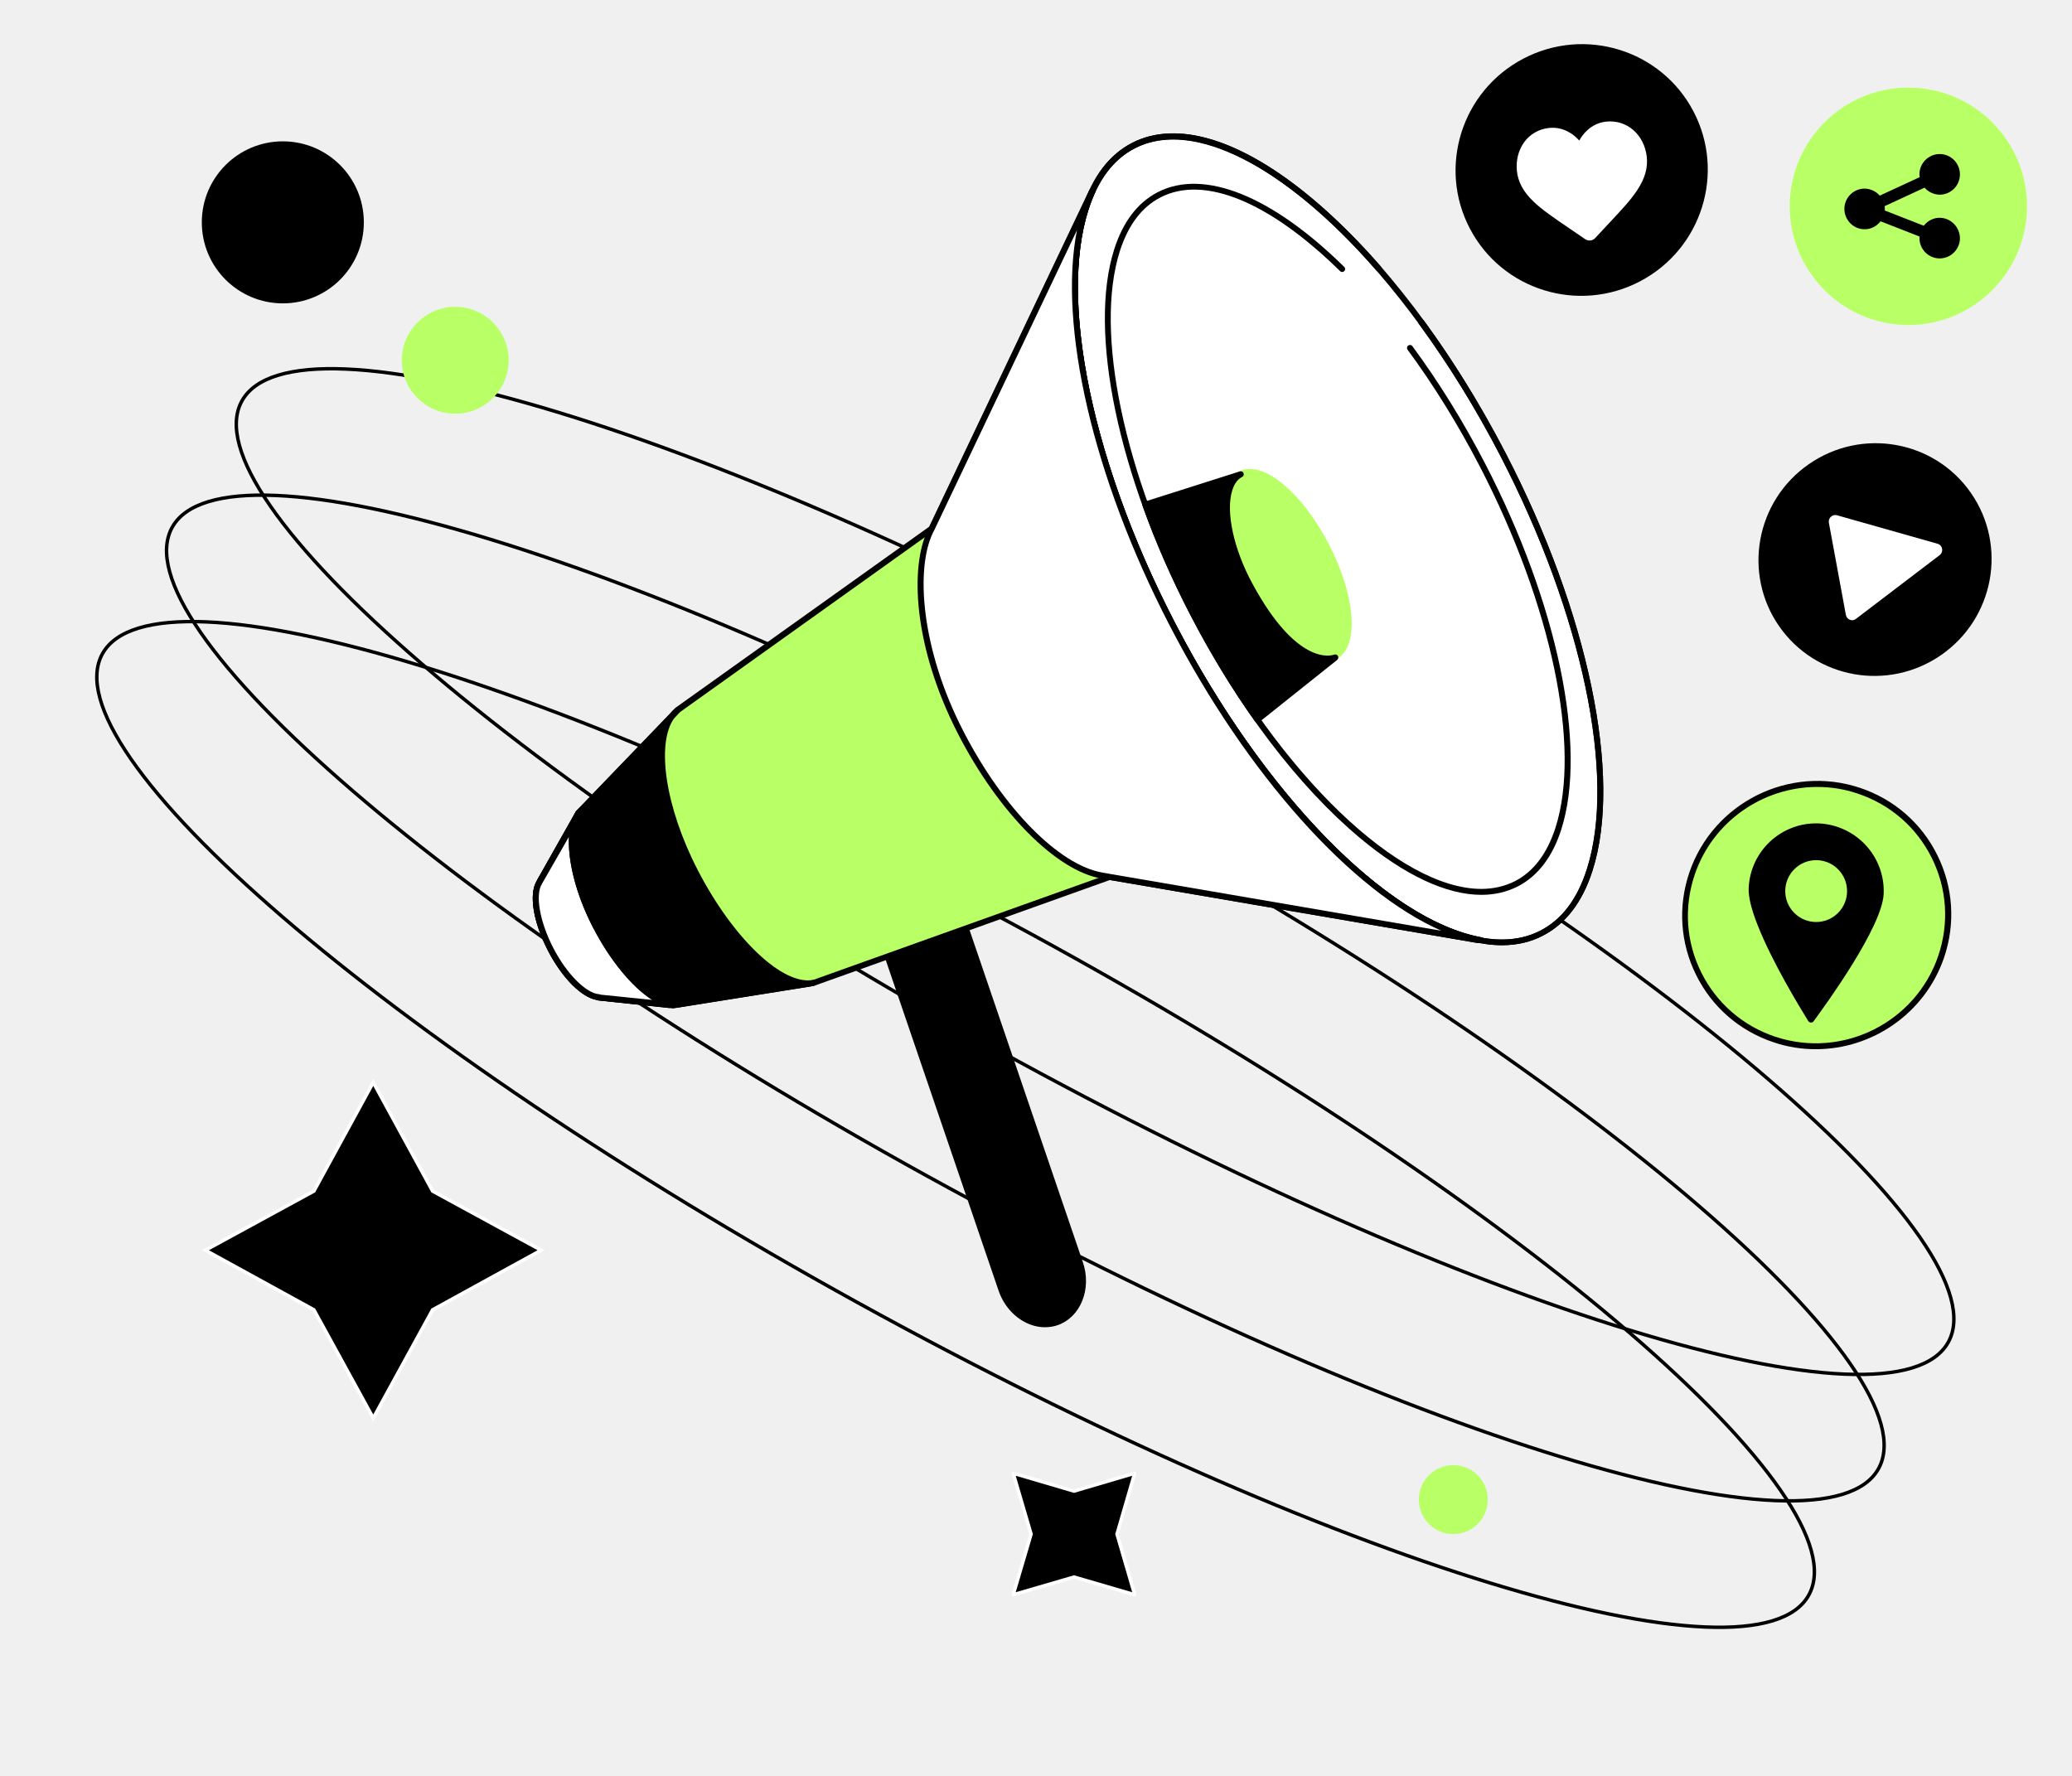
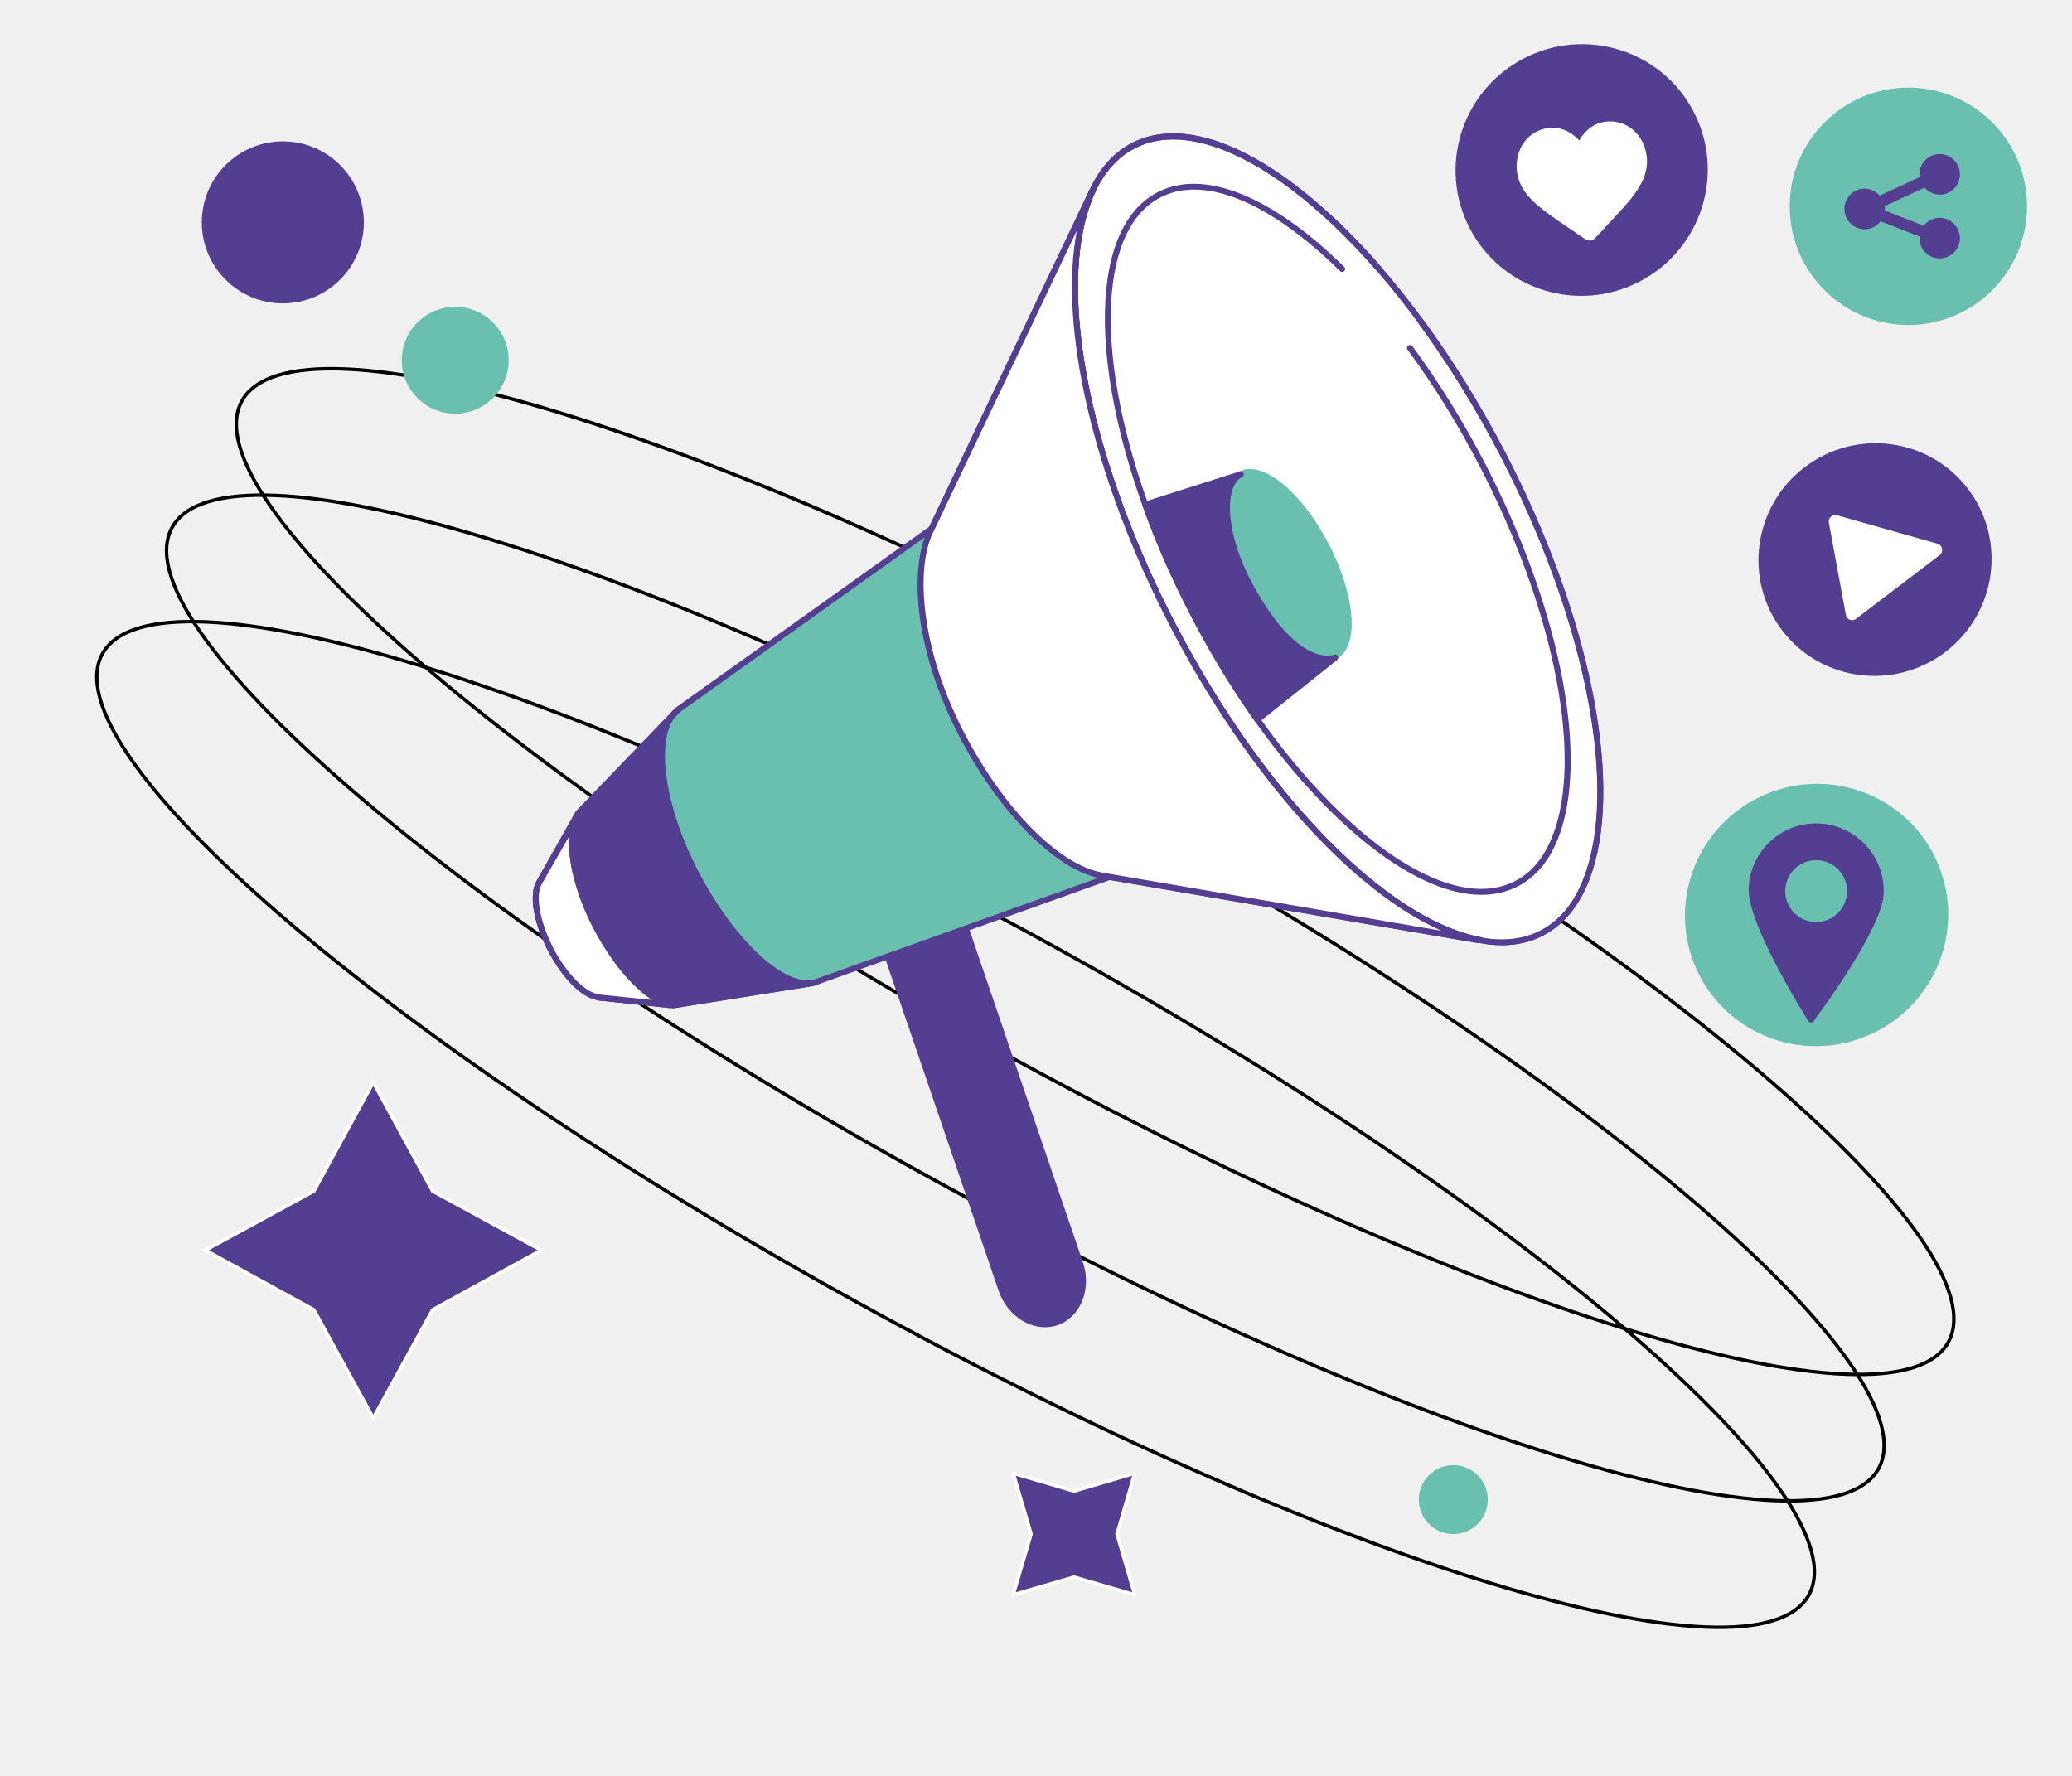
<svg xmlns="http://www.w3.org/2000/svg" width="601" height="515" viewBox="0 0 601 515" fill="none">
  <g clip-path="url(#clip0_332_1228)">
-     <path d="M311.536 432.535L329.137 427.349L324.001 445L329.137 462.601L311.536 457.465L293.885 462.601L299.07 445L293.885 427.349L311.536 432.535Z" fill="black" stroke="white" stroke-miterlimit="10" />
+     <path d="M311.536 432.535L329.137 427.349L324.001 445L329.137 462.601L311.536 457.465L293.885 462.601L299.07 445L293.885 427.349L311.536 432.535Z" fill="#543e92" stroke="white" stroke-miterlimit="10" />
  </g>
  <g clip-path="url(#clip1_332_1228)">
-     <path d="M125.484 345.509L156.96 362.659L125.484 379.947L108.266 411.354L91.047 379.947L59.571 362.659L91.047 345.509L108.266 313.964L125.484 345.509Z" fill="black" stroke="white" stroke-miterlimit="10" />
+     <path d="M125.484 345.509L156.96 362.659L125.484 379.947L108.266 411.354L91.047 379.947L59.571 362.659L91.047 345.509L108.266 313.964L125.484 345.509Z" fill="#543e92" stroke="white" stroke-miterlimit="10" />
  </g>
  <path d="M565.117 389.333C563.218 392.777 559.679 395.268 554.584 396.813C549.486 398.359 542.874 398.943 534.913 398.6C518.992 397.913 497.791 393.524 472.776 385.868C422.756 370.558 357.594 342.216 289.155 304.465C220.715 266.715 161.982 226.717 122.349 192.575C102.53 175.501 87.508 159.909 78.434 146.81C73.897 140.259 70.864 134.355 69.452 129.218C68.04 124.084 68.26 119.762 70.16 116.319C72.059 112.875 75.598 110.384 80.693 108.839C85.791 107.293 92.403 106.709 100.364 107.052C116.285 107.739 137.486 112.128 162.501 119.784C212.521 135.094 277.683 163.436 346.122 201.187C414.562 238.937 473.295 278.934 512.928 313.077C532.747 330.15 547.769 345.742 556.843 358.842C561.38 365.393 564.414 371.297 565.825 376.434C567.237 381.568 567.017 385.889 565.117 389.333Z" stroke="black" />
  <path d="M544.887 426.007C542.987 429.451 539.449 431.942 534.354 433.487C529.256 435.033 522.644 435.617 514.683 435.273C498.762 434.587 477.56 430.198 452.546 422.542C402.526 407.232 337.364 378.89 268.924 341.139C200.485 303.388 141.752 263.391 102.119 229.249C82.299 212.175 67.277 196.583 58.204 183.483C53.666 176.933 50.633 171.029 49.221 165.892C47.81 160.758 48.03 156.436 49.929 152.992C51.829 149.549 55.367 147.057 60.462 145.512C65.56 143.967 72.172 143.383 80.134 143.726C96.054 144.413 117.256 148.802 142.27 156.458C192.291 171.767 257.452 200.11 325.892 237.86C394.331 275.611 453.064 315.608 492.697 349.75C512.517 366.824 527.539 382.416 536.612 395.516C541.15 402.067 544.183 407.971 545.595 413.107C547.006 418.241 546.786 422.563 544.887 426.007Z" stroke="black" />
  <path d="M524.658 462.681C522.759 466.125 519.22 468.616 514.125 470.161C509.027 471.707 502.415 472.291 494.454 471.948C478.533 471.261 457.332 466.872 432.317 459.216C382.297 443.906 317.135 415.564 248.696 377.813C180.256 340.063 121.523 300.066 81.891 265.923C62.071 248.85 47.049 233.258 37.975 220.158C33.438 213.607 30.404 207.703 28.993 202.566C27.581 197.432 27.801 193.111 29.701 189.667C31.6 186.223 35.139 183.732 40.234 182.187C45.332 180.641 51.944 180.057 59.905 180.4C75.826 181.087 97.027 185.476 122.042 193.132C172.062 208.442 237.224 236.784 305.663 274.535C374.103 312.285 432.836 352.283 472.469 386.425C492.288 403.499 507.31 419.091 516.384 432.19C520.921 438.741 523.955 444.645 525.366 449.782C526.778 454.916 526.558 459.237 524.658 462.681Z" stroke="black" />
-   <circle cx="132.037" cy="104.5" r="15.5" fill="#B9FF66" />
-   <circle cx="421.537" cy="435" r="10" fill="#B9FF66" />
-   <circle cx="82.037" cy="64.5" r="23.5" fill="black" />
-   <path d="M306.509 383.59C300.205 385.744 293.001 381.475 290.495 374.071L251.496 259.81L274.284 252.015L313.322 366.433C315.828 373.758 312.774 381.436 306.509 383.59Z" fill="black" />
-   <path d="M303.102 385C301.262 385 299.383 384.569 297.581 383.668C293.94 381.866 291.042 378.498 289.633 374.345L250.634 260.084C250.478 259.653 250.713 259.144 251.182 258.987L273.971 251.192C274.206 251.113 274.441 251.113 274.636 251.231C274.832 251.348 274.989 251.505 275.067 251.74L314.105 366.159C316.728 373.914 313.439 382.101 306.744 384.412C305.608 384.804 304.355 385 303.102 385ZM252.592 260.358L291.317 373.797C292.57 377.518 295.154 380.574 298.364 382.14C300.949 383.394 303.729 383.629 306.235 382.767C312.03 380.769 314.849 373.562 312.5 366.707L273.736 253.111L252.592 260.358Z" fill="black" />
-   <path d="M270.251 153.382L196.521 205.988L167.821 235.798L156.544 255.736L156.505 255.892C154.273 259.339 155.565 267.291 159.755 275.399C163.866 283.39 169.661 288.953 173.733 289.266L173.616 289.344L195.268 291.695L235.794 285.231L321.818 254.443L428.751 272.775L429.495 272.814C402.635 267.8 366.377 231.88 340.025 181.076C313.713 130.31 305.334 80.132 316.885 55.376H316.845L270.838 152.128L270.251 153.382Z" fill="#B9FF66" />
+   <circle cx="132.037" cy="104.5" r="15.5" fill="#69C0AF" />
+   <circle cx="421.537" cy="435" r="10" fill="#69C0AF" />
+   <circle cx="82.037" cy="64.5" r="23.5" fill="#543e92" />
+   <path d="M306.509 383.59C300.205 385.744 293.001 381.475 290.495 374.071L251.496 259.81L274.284 252.015L313.322 366.433C315.828 373.758 312.774 381.436 306.509 383.59Z" fill="#543e92" />
+   <path d="M303.102 385C301.262 385 299.383 384.569 297.581 383.668C293.94 381.866 291.042 378.498 289.633 374.345L250.634 260.084C250.478 259.653 250.713 259.144 251.182 258.987L273.971 251.192C274.206 251.113 274.441 251.113 274.636 251.231C274.832 251.348 274.989 251.505 275.067 251.74L314.105 366.159C316.728 373.914 313.439 382.101 306.744 384.412C305.608 384.804 304.355 385 303.102 385ZM252.592 260.358L291.317 373.797C292.57 377.518 295.154 380.574 298.364 382.14C300.949 383.394 303.729 383.629 306.235 382.767C312.03 380.769 314.849 373.562 312.5 366.707L273.736 253.111L252.592 260.358Z" fill="#543e92" />
+   <path d="M270.251 153.382L196.521 205.988L167.821 235.798L156.544 255.736L156.505 255.892C154.273 259.339 155.565 267.291 159.755 275.399C163.866 283.39 169.661 288.953 173.733 289.266L173.616 289.344L195.268 291.695L235.794 285.231L321.818 254.443L428.751 272.775L429.495 272.814C402.635 267.8 366.377 231.88 340.025 181.076C313.713 130.31 305.334 80.132 316.885 55.376H316.845L270.838 152.128L270.251 153.382Z" fill="#69C0AF" />
  <path d="M447.266 270.603C473.694 256.873 468.583 194.629 435.852 131.577C403.121 68.525 355.163 28.541 328.736 42.271C302.308 56.001 307.419 118.245 340.15 181.297C372.881 244.349 420.839 284.333 447.266 270.603Z" fill="white" />
-   <path d="M435.643 274.185C424.131 274.185 410.27 267.761 395.352 255.266C375.031 238.266 355.101 212.06 339.243 181.428C315.241 135.05 305.334 87.496 314.027 60.273C316.924 51.185 321.78 44.839 328.397 41.431C341.553 34.694 360.073 40.413 380.591 57.57C400.912 74.57 420.842 100.775 436.7 131.407C460.742 177.786 470.648 225.339 461.916 252.563C459.019 261.651 454.163 267.996 447.546 271.404C443.983 273.284 439.989 274.185 435.643 274.185ZM340.378 40.413C336.345 40.413 332.586 41.236 329.219 42.998C322.993 46.171 318.451 52.203 315.711 60.86C307.136 87.692 317.003 134.737 340.809 180.723C373.23 243.279 420.764 283.312 446.802 269.955C453.028 266.782 457.57 260.75 460.311 252.093C468.886 225.261 459.019 178.216 435.212 132.23C406.981 77.782 367.356 40.413 340.378 40.413Z" fill="black" />
-   <path d="M435.643 274.185C424.131 274.185 410.27 267.761 395.352 255.266C375.031 238.265 355.101 212.06 339.243 181.428C315.241 135.05 305.334 87.496 314.027 60.273C316.924 51.185 321.78 44.839 328.397 41.431C337.207 36.887 348.718 38.023 361.679 44.682C374.091 51.067 387.521 62.388 400.599 77.39C400.912 77.743 400.873 78.291 400.521 78.605C400.168 78.918 399.62 78.879 399.307 78.526C372.76 48.051 345.899 34.42 329.219 42.998C322.993 46.171 318.451 52.203 315.711 60.86C307.136 87.692 317.003 134.737 340.809 180.723C369.001 235.132 408.665 272.54 435.604 272.54C439.637 272.54 443.396 271.717 446.763 269.955C452.989 266.782 457.531 260.75 460.272 252.093C468.847 225.261 458.98 178.216 435.173 132.23C428.086 118.52 420.098 105.632 411.523 93.92C411.249 93.529 411.328 92.98 411.719 92.706C412.111 92.432 412.659 92.51 412.933 92.902C421.586 104.692 429.574 117.658 436.739 131.446C460.742 177.785 470.648 225.339 461.916 252.563C459.019 261.65 454.163 267.996 447.546 271.404C443.983 273.284 439.989 274.185 435.643 274.185Z" fill="black" />
-   <path d="M387.303 190.339C393.426 187.158 392.248 172.751 384.673 158.159C377.098 143.567 365.995 134.316 359.872 137.497C353.75 140.678 354.928 155.085 362.503 169.677C370.077 184.269 381.181 193.52 387.303 190.339Z" fill="#B9FF66" />
-   <path d="M384.624 191.848C377.889 191.848 368.492 183.152 361.718 170.03C356.08 159.14 353.77 147.937 355.845 141.474C356.589 139.202 357.803 137.596 359.486 136.734C366.143 133.326 377.537 142.61 385.446 157.847C391.085 168.737 393.395 179.94 391.32 186.403C390.576 188.675 389.362 190.281 387.678 191.143C386.738 191.613 385.72 191.848 384.624 191.848ZM362.54 137.714C361.718 137.714 360.935 137.87 360.269 138.223C358.977 138.889 358.038 140.142 357.45 141.983C355.532 148.016 357.764 158.748 363.206 169.246C370.411 183.152 381.257 192.514 386.856 189.615C388.148 188.949 389.088 187.696 389.675 185.855C391.594 179.783 389.323 169.09 383.919 158.592C377.576 146.41 368.492 137.714 362.54 137.714Z" fill="#B9FF66" />
-   <path d="M429.692 259.574C419.59 259.574 407.452 253.934 394.374 243.005C376.597 228.12 359.134 205.166 345.273 178.373C324.247 137.792 315.593 96.153 323.19 72.298C325.735 64.307 330.003 58.745 335.837 55.728C349.228 48.874 368.923 56.786 389.91 77.429C390.262 77.782 390.262 78.291 389.91 78.644C389.558 78.996 389.049 78.996 388.696 78.644C368.257 58.549 349.267 50.715 336.62 57.256C331.216 60.037 327.262 65.247 324.834 72.807C317.355 96.231 325.97 137.361 346.8 177.589C371.429 225.182 406.081 257.851 429.653 257.851C433.177 257.851 436.426 257.107 439.402 255.618C444.806 252.837 448.76 247.627 451.188 240.067C458.667 216.643 450.052 175.513 429.222 135.285C422.918 123.142 415.87 111.743 408.274 101.441C408 101.049 408.078 100.501 408.47 100.227C408.861 99.953 409.409 100.031 409.683 100.423C417.358 110.842 424.445 122.28 430.788 134.501C451.814 175.082 460.468 216.721 452.872 240.576C450.327 248.567 446.059 254.13 440.225 257.146C437.014 258.752 433.49 259.574 429.692 259.574Z" fill="black" />
-   <path d="M195.308 292.517C195.269 292.517 195.23 292.517 195.23 292.517L173.577 290.167C173.46 290.167 173.342 290.128 173.225 290.05C168.761 289.344 163.123 283.704 159.011 275.791C154.626 267.448 153.334 259.3 155.722 255.462L155.762 255.344L167.038 235.367C167.077 235.289 167.117 235.249 167.156 235.21L195.857 205.401C195.896 205.362 195.935 205.323 195.974 205.284L269.508 152.794L316.024 54.984C316.141 54.789 316.298 54.632 316.533 54.554C316.768 54.475 317.003 54.475 317.199 54.593C317.629 54.789 317.825 55.298 317.629 55.729C305.844 80.994 315.163 131.211 340.77 180.645C366.417 230.157 402.165 266.821 429.692 271.874C430.122 271.953 430.436 272.344 430.396 272.814C430.357 273.245 429.966 273.559 429.535 273.598L428.791 273.559C428.752 273.559 428.713 273.559 428.674 273.559L321.936 255.266L236.108 285.976C236.069 285.976 235.991 286.015 235.951 286.015L195.426 292.478C195.387 292.517 195.348 292.517 195.308 292.517ZM174.204 288.522L195.308 290.794L235.638 284.331L321.623 253.581C321.78 253.542 321.897 253.503 322.054 253.542L418.141 269.994C392.181 258.595 361.836 224.947 339.321 181.468C316.964 138.301 306.979 94.469 312.461 66.775L271.035 153.735C270.956 153.852 270.878 153.97 270.761 154.048L197.11 206.655L168.526 236.307L157.249 256.284C157.249 256.323 157.21 256.363 157.21 256.363C155.174 259.535 156.545 267.37 160.499 275.008C164.376 282.49 169.975 288.13 173.812 288.404C173.969 288.404 174.086 288.444 174.204 288.522Z" fill="black" />
+   <path d="M435.643 274.185C424.131 274.185 410.27 267.761 395.352 255.266C375.031 238.266 355.101 212.06 339.243 181.428C315.241 135.05 305.334 87.496 314.027 60.273C316.924 51.185 321.78 44.839 328.397 41.431C341.553 34.694 360.073 40.413 380.591 57.57C400.912 74.57 420.842 100.775 436.7 131.407C460.742 177.786 470.648 225.339 461.916 252.563C459.019 261.651 454.163 267.996 447.546 271.404C443.983 273.284 439.989 274.185 435.643 274.185ZM340.378 40.413C336.345 40.413 332.586 41.236 329.219 42.998C322.993 46.171 318.451 52.203 315.711 60.86C307.136 87.692 317.003 134.737 340.809 180.723C373.23 243.279 420.764 283.312 446.802 269.955C453.028 266.782 457.57 260.75 460.311 252.093C468.886 225.261 459.019 178.216 435.212 132.23C406.981 77.782 367.356 40.413 340.378 40.413Z" fill="#543e92" />
+   <path d="M435.643 274.185C424.131 274.185 410.27 267.761 395.352 255.266C375.031 238.265 355.101 212.06 339.243 181.428C315.241 135.05 305.334 87.496 314.027 60.273C316.924 51.185 321.78 44.839 328.397 41.431C337.207 36.887 348.718 38.023 361.679 44.682C374.091 51.067 387.521 62.388 400.599 77.39C400.912 77.743 400.873 78.291 400.521 78.605C400.168 78.918 399.62 78.879 399.307 78.526C372.76 48.051 345.899 34.42 329.219 42.998C322.993 46.171 318.451 52.203 315.711 60.86C307.136 87.692 317.003 134.737 340.809 180.723C369.001 235.132 408.665 272.54 435.604 272.54C439.637 272.54 443.396 271.717 446.763 269.955C452.989 266.782 457.531 260.75 460.272 252.093C468.847 225.261 458.98 178.216 435.173 132.23C428.086 118.52 420.098 105.632 411.523 93.92C411.249 93.529 411.328 92.98 411.719 92.706C412.111 92.432 412.659 92.51 412.933 92.902C421.586 104.692 429.574 117.658 436.739 131.446C460.742 177.785 470.648 225.339 461.916 252.563C459.019 261.65 454.163 267.996 447.546 271.404C443.983 273.284 439.989 274.185 435.643 274.185Z" fill="#543e92" />
+   <path d="M387.303 190.339C393.426 187.158 392.248 172.751 384.673 158.159C377.098 143.567 365.995 134.316 359.872 137.497C353.75 140.678 354.928 155.085 362.503 169.677C370.077 184.269 381.181 193.52 387.303 190.339Z" fill="#69C0AF" />
+   <path d="M384.624 191.848C377.889 191.848 368.492 183.152 361.718 170.03C356.08 159.14 353.77 147.937 355.845 141.474C356.589 139.202 357.803 137.596 359.486 136.734C366.143 133.326 377.537 142.61 385.446 157.847C391.085 168.737 393.395 179.94 391.32 186.403C390.576 188.675 389.362 190.281 387.678 191.143C386.738 191.613 385.72 191.848 384.624 191.848ZM362.54 137.714C361.718 137.714 360.935 137.87 360.269 138.223C358.977 138.889 358.038 140.142 357.45 141.983C355.532 148.016 357.764 158.748 363.206 169.246C370.411 183.152 381.257 192.514 386.856 189.615C388.148 188.949 389.088 187.696 389.675 185.855C391.594 179.783 389.323 169.09 383.919 158.592C377.576 146.41 368.492 137.714 362.54 137.714Z" fill="#69C0AF" />
+   <path d="M429.692 259.574C419.59 259.574 407.452 253.934 394.374 243.005C376.597 228.12 359.134 205.166 345.273 178.373C324.247 137.792 315.593 96.153 323.19 72.298C325.735 64.307 330.003 58.745 335.837 55.728C349.228 48.874 368.923 56.786 389.91 77.429C390.262 77.782 390.262 78.291 389.91 78.644C389.558 78.996 389.049 78.996 388.696 78.644C368.257 58.549 349.267 50.715 336.62 57.256C331.216 60.037 327.262 65.247 324.834 72.807C317.355 96.231 325.97 137.361 346.8 177.589C371.429 225.182 406.081 257.851 429.653 257.851C433.177 257.851 436.426 257.107 439.402 255.618C444.806 252.837 448.76 247.627 451.188 240.067C458.667 216.643 450.052 175.513 429.222 135.285C422.918 123.142 415.87 111.743 408.274 101.441C408 101.049 408.078 100.501 408.47 100.227C408.861 99.953 409.409 100.031 409.683 100.423C417.358 110.842 424.445 122.28 430.788 134.501C451.814 175.082 460.468 216.721 452.872 240.576C450.327 248.567 446.059 254.13 440.225 257.146C437.014 258.752 433.49 259.574 429.692 259.574Z" fill="#543e92" />
+   <path d="M195.308 292.517C195.269 292.517 195.23 292.517 195.23 292.517L173.577 290.167C173.46 290.167 173.342 290.128 173.225 290.05C168.761 289.344 163.123 283.704 159.011 275.791C154.626 267.448 153.334 259.3 155.722 255.462L155.762 255.344L167.038 235.367C167.077 235.289 167.117 235.249 167.156 235.21L195.857 205.401C195.896 205.362 195.935 205.323 195.974 205.284L269.508 152.794L316.024 54.984C316.141 54.789 316.298 54.632 316.533 54.554C316.768 54.475 317.003 54.475 317.199 54.593C317.629 54.789 317.825 55.298 317.629 55.729C305.844 80.994 315.163 131.211 340.77 180.645C366.417 230.157 402.165 266.821 429.692 271.874C430.122 271.953 430.436 272.344 430.396 272.814C430.357 273.245 429.966 273.559 429.535 273.598L428.791 273.559C428.752 273.559 428.713 273.559 428.674 273.559L321.936 255.266L236.108 285.976C236.069 285.976 235.991 286.015 235.951 286.015L195.426 292.478C195.387 292.517 195.348 292.517 195.308 292.517ZM174.204 288.522L195.308 290.794L235.638 284.331L321.623 253.581C321.78 253.542 321.897 253.503 322.054 253.542L418.141 269.994C392.181 258.595 361.836 224.947 339.321 181.468C316.964 138.301 306.979 94.469 312.461 66.775L271.035 153.735C270.956 153.852 270.878 153.97 270.761 154.048L197.11 206.655L168.526 236.307L157.249 256.284C157.249 256.323 157.21 256.363 157.21 256.363C155.174 259.535 156.545 267.37 160.499 275.008C164.376 282.49 169.975 288.13 173.812 288.404C173.969 288.404 174.086 288.444 174.204 288.522Z" fill="#543e92" />
  <path d="M270.367 153.069L316.845 55.337H316.884C305.333 80.093 313.751 130.271 340.025 181.037C366.376 231.881 402.634 267.8 429.573 272.736L428.829 272.697L322.052 254.404L319.586 253.973C307.173 251.779 290.611 235.641 278.747 212.608C266.569 188.988 264.416 165.447 269.819 154.244L270.367 153.069Z" fill="white" />
-   <path d="M429.573 273.598C429.534 273.598 429.573 273.598 429.573 273.598L428.79 273.558C428.751 273.558 428.711 273.558 428.672 273.558L321.896 255.266L319.429 254.835C306.312 252.524 289.671 235.719 277.964 213.039C264.69 187.265 264.025 164.311 269.036 153.891L269.624 152.716L316.101 55.024C316.218 54.828 316.375 54.671 316.61 54.593C316.845 54.514 317.08 54.514 317.276 54.632C317.706 54.828 317.902 55.337 317.706 55.768C305.921 81.033 315.24 131.25 340.847 180.684C366.494 230.196 402.243 266.86 429.769 271.913C430.199 271.992 430.513 272.383 430.473 272.853C430.356 273.245 430.004 273.598 429.573 273.598ZM312.381 66.775L271.151 153.46L270.563 154.635C265.591 164.977 267.04 188.087 279.491 212.217C290.963 234.466 307.134 250.918 319.742 253.111L322.209 253.542L418.1 269.994C392.14 258.595 361.795 224.947 339.281 181.467C316.923 138.301 306.939 94.469 312.381 66.775Z" fill="black" />
-   <path d="M194.133 292.4C194.094 292.4 194.055 292.4 194.055 292.4L173.538 290.206C173.42 290.206 173.303 290.167 173.185 290.089C168.721 289.384 163.083 283.743 158.972 275.831C154.626 267.448 153.333 259.3 155.722 255.462L155.761 255.344L167.038 235.367C167.273 234.936 167.782 234.819 168.212 235.054C168.643 235.289 168.761 235.798 168.526 236.229L157.249 256.284C157.249 256.323 157.21 256.363 157.21 256.363C155.174 259.535 156.544 267.37 160.499 275.008C164.375 282.49 169.974 288.13 173.812 288.404C173.929 288.404 174.086 288.444 174.164 288.522L194.212 290.676C194.681 290.716 195.034 291.146 194.955 291.616C194.916 292.047 194.564 292.4 194.133 292.4Z" fill="black" />
+   <path d="M429.573 273.598C429.534 273.598 429.573 273.598 429.573 273.598L428.79 273.558C428.751 273.558 428.711 273.558 428.672 273.558L321.896 255.266L319.429 254.835C306.312 252.524 289.671 235.719 277.964 213.039C264.69 187.265 264.025 164.311 269.036 153.891L269.624 152.716L316.101 55.024C316.218 54.828 316.375 54.671 316.61 54.593C316.845 54.514 317.08 54.514 317.276 54.632C317.706 54.828 317.902 55.337 317.706 55.768C305.921 81.033 315.24 131.25 340.847 180.684C366.494 230.196 402.243 266.86 429.769 271.913C430.199 271.992 430.513 272.383 430.473 272.853C430.356 273.245 430.004 273.598 429.573 273.598ZM312.381 66.775L271.151 153.46L270.563 154.635C265.591 164.977 267.04 188.087 279.491 212.217C290.963 234.466 307.134 250.918 319.742 253.111L322.209 253.542L418.1 269.994C392.14 258.595 361.795 224.947 339.281 181.467C316.923 138.301 306.939 94.469 312.381 66.775Z" fill="#543e92" />
+   <path d="M194.133 292.4C194.094 292.4 194.055 292.4 194.055 292.4L173.538 290.206C173.42 290.206 173.303 290.167 173.185 290.089C168.721 289.384 163.083 283.743 158.972 275.831C154.626 267.448 153.333 259.3 155.722 255.462L155.761 255.344L167.038 235.367C167.273 234.936 167.782 234.819 168.212 235.054C168.643 235.289 168.761 235.798 168.526 236.229L157.249 256.284C157.249 256.323 157.21 256.363 157.21 256.363C155.174 259.535 156.544 267.37 160.499 275.008C164.375 282.49 169.974 288.13 173.812 288.404C173.929 288.404 174.086 288.444 174.164 288.522L194.212 290.676C194.681 290.716 195.034 291.146 194.955 291.616C194.916 292.047 194.564 292.4 194.133 292.4Z" fill="#543e92" />
  <path d="M195.503 291.538C188.847 291.068 179.528 281.628 172.754 268.584C165.589 254.756 163.905 240.459 168.29 235.367L156.583 255.736L156.505 255.892C154.273 259.339 155.565 267.291 159.755 275.399C163.866 283.39 169.661 288.953 173.733 289.266L173.616 289.344L195.503 291.538Z" fill="white" />
-   <path d="M195.504 292.4C195.464 292.4 195.464 292.4 195.425 292.4C195.269 292.4 195.073 292.36 194.916 292.36L173.538 290.206C173.42 290.206 173.303 290.167 173.185 290.088C168.721 289.383 163.083 283.743 158.972 275.83C154.626 267.448 153.333 259.3 155.722 255.461L155.761 255.344L166.059 237.404C166.45 236.385 166.959 235.484 167.586 234.74C167.86 234.387 168.369 234.348 168.721 234.583C169.074 234.857 169.191 235.327 168.956 235.719L167.508 238.187C165.197 244.415 167.468 256.636 173.42 268.074C179.881 280.57 188.691 289.697 194.995 290.519L195.464 290.559C195.934 290.598 196.287 291.029 196.248 291.499C196.287 292.047 195.934 292.4 195.504 292.4ZM174.164 288.522L189.121 290.049C183.366 286.367 177.022 278.768 171.971 268.975C167.077 259.535 164.649 249.742 165.041 242.692L157.249 256.284C157.249 256.323 157.21 256.362 157.21 256.362C155.174 259.535 156.544 267.369 160.499 275.008C164.375 282.489 169.974 288.13 173.812 288.404C173.929 288.404 174.086 288.443 174.164 288.522Z" fill="black" />
-   <path d="M234.345 285.388L236.068 285.035C226.749 286.994 212.026 272.892 201.65 252.876C191.039 232.429 189.042 212.021 196.56 205.988L195.581 206.968L168.368 235.249C163.905 240.263 165.549 254.639 172.754 268.544C179.684 281.941 189.512 291.499 196.208 291.459L234.345 285.388Z" fill="black" />
-   <path d="M196.169 292.36C189.043 292.36 179.137 282.764 171.971 268.975C164.689 254.874 162.848 240.146 167.704 234.701L194.407 206.968C194.877 206.341 195.425 205.793 196.013 205.323C196.365 205.048 196.874 205.088 197.187 205.401C197.501 205.753 197.501 206.263 197.187 206.576L195.66 208.182C190.218 215.468 192.92 234.113 202.434 252.484C212.693 272.305 227.024 285.897 235.795 284.252L235.912 284.213C236.382 284.135 236.813 284.409 236.93 284.879C237.008 285.349 236.734 285.78 236.264 285.897C236.225 285.897 236.186 285.897 236.147 285.936L234.542 286.25H234.502L196.365 292.321C196.287 292.321 196.209 292.36 196.169 292.36ZM192.136 211.825L168.996 235.876C164.689 240.733 166.646 254.913 173.538 268.192C180.272 281.197 189.787 290.598 196.169 290.637L229.843 285.27C220.759 282.058 209.561 269.955 200.907 253.307C192.685 237.443 189.513 221.304 192.136 211.825Z" fill="black" />
-   <path d="M359.878 137.479C353.731 140.612 354.631 155.145 362.462 169.638C375.579 193.885 386.034 191.025 387.248 190.594C387.287 190.594 387.287 190.634 387.248 190.634L364.733 208.77C358.116 199.486 351.812 189.145 346.017 177.981C340.496 167.288 335.837 156.633 332.156 146.292L359.878 137.479Z" fill="black" />
-   <path d="M364.733 209.631C364.694 209.631 364.655 209.631 364.616 209.631C364.381 209.592 364.185 209.475 364.028 209.279C357.255 199.76 350.951 189.341 345.273 178.412C339.83 167.914 335.132 157.221 331.373 146.645C331.295 146.41 331.295 146.174 331.412 145.979C331.53 145.783 331.686 145.626 331.921 145.548L359.643 136.734C360.074 136.617 360.544 136.813 360.7 137.243C360.857 137.674 360.7 138.144 360.309 138.34C358.977 139.006 357.998 140.338 357.411 142.297C355.493 148.446 357.842 159.336 363.284 169.325C376.088 192.984 385.955 190.281 387.013 189.889C387.404 189.733 387.874 189.928 388.07 190.281C388.266 190.634 388.187 191.143 387.874 191.417L365.281 209.436C365.125 209.553 364.929 209.631 364.733 209.631ZM333.292 146.84C337.011 157.064 341.553 167.405 346.8 177.59C352.282 188.166 358.39 198.233 364.929 207.516L384.467 191.77C380.004 191.574 371.585 188.244 361.718 170.03C356.002 159.493 353.652 148.368 355.727 141.67C356.002 140.808 356.315 140.064 356.706 139.359L333.292 146.84Z" fill="black" />
-   <path d="M475.723 81.597C493.623 72.194 500.547 50.116 491.187 32.285C481.827 14.454 459.729 7.623 441.829 17.027C423.929 26.43 417.006 48.508 426.365 66.339C435.725 84.17 457.823 91.001 475.723 81.597Z" fill="black" />
+   <path d="M195.504 292.4C195.464 292.4 195.464 292.4 195.425 292.4C195.269 292.4 195.073 292.36 194.916 292.36L173.538 290.206C173.42 290.206 173.303 290.167 173.185 290.088C168.721 289.383 163.083 283.743 158.972 275.83C154.626 267.448 153.333 259.3 155.722 255.461L155.761 255.344L166.059 237.404C166.45 236.385 166.959 235.484 167.586 234.74C167.86 234.387 168.369 234.348 168.721 234.583C169.074 234.857 169.191 235.327 168.956 235.719L167.508 238.187C165.197 244.415 167.468 256.636 173.42 268.074C179.881 280.57 188.691 289.697 194.995 290.519L195.464 290.559C195.934 290.598 196.287 291.029 196.248 291.499C196.287 292.047 195.934 292.4 195.504 292.4ZM174.164 288.522L189.121 290.049C183.366 286.367 177.022 278.768 171.971 268.975C167.077 259.535 164.649 249.742 165.041 242.692L157.249 256.284C157.249 256.323 157.21 256.362 157.21 256.362C155.174 259.535 156.544 267.369 160.499 275.008C164.375 282.489 169.974 288.13 173.812 288.404C173.929 288.404 174.086 288.443 174.164 288.522Z" fill="#543e92" />
+   <path d="M234.345 285.388L236.068 285.035C226.749 286.994 212.026 272.892 201.65 252.876C191.039 232.429 189.042 212.021 196.56 205.988L195.581 206.968L168.368 235.249C163.905 240.263 165.549 254.639 172.754 268.544C179.684 281.941 189.512 291.499 196.208 291.459L234.345 285.388Z" fill="#543e92" />
+   <path d="M196.169 292.36C189.043 292.36 179.137 282.764 171.971 268.975C164.689 254.874 162.848 240.146 167.704 234.701L194.407 206.968C194.877 206.341 195.425 205.793 196.013 205.323C196.365 205.048 196.874 205.088 197.187 205.401C197.501 205.753 197.501 206.263 197.187 206.576L195.66 208.182C190.218 215.468 192.92 234.113 202.434 252.484C212.693 272.305 227.024 285.897 235.795 284.252L235.912 284.213C236.382 284.135 236.813 284.409 236.93 284.879C237.008 285.349 236.734 285.78 236.264 285.897C236.225 285.897 236.186 285.897 236.147 285.936L234.542 286.25H234.502L196.365 292.321C196.287 292.321 196.209 292.36 196.169 292.36ZM192.136 211.825L168.996 235.876C164.689 240.733 166.646 254.913 173.538 268.192C180.272 281.197 189.787 290.598 196.169 290.637L229.843 285.27C220.759 282.058 209.561 269.955 200.907 253.307C192.685 237.443 189.513 221.304 192.136 211.825Z" fill="#543e92" />
+   <path d="M359.878 137.479C353.731 140.612 354.631 155.145 362.462 169.638C375.579 193.885 386.034 191.025 387.248 190.594C387.287 190.594 387.287 190.634 387.248 190.634L364.733 208.77C358.116 199.486 351.812 189.145 346.017 177.981C340.496 167.288 335.837 156.633 332.156 146.292L359.878 137.479Z" fill="#543e92" />
+   <path d="M364.733 209.631C364.694 209.631 364.655 209.631 364.616 209.631C364.381 209.592 364.185 209.475 364.028 209.279C357.255 199.76 350.951 189.341 345.273 178.412C339.83 167.914 335.132 157.221 331.373 146.645C331.295 146.41 331.295 146.174 331.412 145.979C331.53 145.783 331.686 145.626 331.921 145.548L359.643 136.734C360.074 136.617 360.544 136.813 360.7 137.243C360.857 137.674 360.7 138.144 360.309 138.34C358.977 139.006 357.998 140.338 357.411 142.297C355.493 148.446 357.842 159.336 363.284 169.325C376.088 192.984 385.955 190.281 387.013 189.889C387.404 189.733 387.874 189.928 388.07 190.281C388.266 190.634 388.187 191.143 387.874 191.417L365.281 209.436C365.125 209.553 364.929 209.631 364.733 209.631ZM333.292 146.84C337.011 157.064 341.553 167.405 346.8 177.59C352.282 188.166 358.39 198.233 364.929 207.516L384.467 191.77C380.004 191.574 371.585 188.244 361.718 170.03C356.002 159.493 353.652 148.368 355.727 141.67C356.002 140.808 356.315 140.064 356.706 139.359L333.292 146.84Z" fill="#543e92" />
+   <path d="M475.723 81.597C493.623 72.194 500.547 50.116 491.187 32.285C481.827 14.454 459.729 7.623 441.829 17.027C423.929 26.43 417.006 48.508 426.365 66.339C435.725 84.17 457.823 91.001 475.723 81.597Z" fill="#543e92" />
  <path d="M442.104 41.235C443.827 38.885 446.372 37.436 449.27 37.122C451.462 36.887 453.498 37.357 455.417 38.532C456.396 39.12 457.257 39.864 458.08 40.765C458.667 39.708 459.372 38.767 460.194 37.984C461.799 36.417 463.718 35.516 465.872 35.281C468.769 34.968 471.588 35.83 473.781 37.749C475.934 39.629 477.305 42.371 477.657 45.466C478.01 48.639 477.148 51.694 474.956 55.063C472.998 58.079 470.022 61.212 466.576 64.894C465.402 66.148 464.07 67.558 462.7 69.047C462.348 69.438 461.839 69.713 461.29 69.752C460.742 69.83 460.233 69.673 459.763 69.36C458.08 68.185 456.474 67.088 455.065 66.148C450.914 63.328 447.312 60.899 444.728 58.392C441.83 55.611 440.342 52.791 439.99 49.618C439.677 46.523 440.421 43.546 442.104 41.235Z" fill="white" />
-   <path d="M577.272 83.593C590.377 70.483 590.377 49.228 577.272 36.118C564.168 23.009 542.922 23.009 529.817 36.118C516.713 49.228 516.713 70.483 529.817 83.593C542.922 96.702 564.168 96.702 577.272 83.593Z" fill="#B9FF66" />
-   <path d="M553.539 94.273C534.587 94.273 519.121 78.84 519.121 59.842C519.121 40.883 534.548 25.411 553.539 25.411C572.529 25.411 587.956 40.844 587.956 59.842C587.956 78.801 572.529 94.273 553.539 94.273ZM553.539 27.134C535.527 27.134 520.844 41.784 520.844 59.842C520.844 77.861 535.488 92.55 553.539 92.55C571.55 92.55 586.233 77.9 586.233 59.842C586.233 41.823 571.589 27.134 553.539 27.134Z" fill="#B9FF66" />
-   <path d="M562.622 63.171C560.743 63.171 559.098 64.072 558.002 65.482L546.686 61.056C546.686 60.899 546.725 60.782 546.725 60.625C546.725 60.351 546.686 60.077 546.647 59.803L558.237 54.436C559.294 55.651 560.86 56.434 562.622 56.473C565.833 56.473 568.495 53.849 568.495 50.597C568.495 47.346 565.872 44.683 562.622 44.683C559.411 44.683 556.749 47.307 556.749 50.558C556.749 50.833 556.788 51.107 556.827 51.381L545.237 56.747C544.18 55.533 542.614 54.75 540.852 54.71C537.641 54.71 534.979 57.335 534.979 60.586C534.979 63.837 537.602 66.501 540.852 66.501C542.731 66.501 544.376 65.6 545.472 64.19L556.788 68.616C556.788 68.773 556.749 68.89 556.749 69.047C556.749 72.298 559.372 74.962 562.622 74.962C565.833 74.962 568.495 72.337 568.495 69.086C568.456 65.835 565.833 63.211 562.622 63.171Z" fill="black" />
-   <path d="M563.067 189.993C578.433 179.322 582.294 158.283 571.69 142.999C561.085 127.715 540.032 123.975 524.665 134.645C509.299 145.315 505.438 166.355 516.042 181.639C526.647 196.923 547.7 200.663 563.067 189.993Z" fill="black" />
+   <path d="M577.272 83.593C590.377 70.483 590.377 49.228 577.272 36.118C564.168 23.009 542.922 23.009 529.817 36.118C516.713 49.228 516.713 70.483 529.817 83.593C542.922 96.702 564.168 96.702 577.272 83.593Z" fill="#69C0AF" />
+   <path d="M553.539 94.273C534.587 94.273 519.121 78.84 519.121 59.842C519.121 40.883 534.548 25.411 553.539 25.411C572.529 25.411 587.956 40.844 587.956 59.842C587.956 78.801 572.529 94.273 553.539 94.273ZM553.539 27.134C535.527 27.134 520.844 41.784 520.844 59.842C520.844 77.861 535.488 92.55 553.539 92.55C571.55 92.55 586.233 77.9 586.233 59.842C586.233 41.823 571.589 27.134 553.539 27.134Z" fill="#69C0AF" />
+   <path d="M562.622 63.171C560.743 63.171 559.098 64.072 558.002 65.482L546.686 61.056C546.686 60.899 546.725 60.782 546.725 60.625C546.725 60.351 546.686 60.077 546.647 59.803L558.237 54.436C559.294 55.651 560.86 56.434 562.622 56.473C565.833 56.473 568.495 53.849 568.495 50.597C568.495 47.346 565.872 44.683 562.622 44.683C559.411 44.683 556.749 47.307 556.749 50.558C556.749 50.833 556.788 51.107 556.827 51.381L545.237 56.747C544.18 55.533 542.614 54.75 540.852 54.71C537.641 54.71 534.979 57.335 534.979 60.586C534.979 63.837 537.602 66.501 540.852 66.501C542.731 66.501 544.376 65.6 545.472 64.19L556.788 68.616C556.788 68.773 556.749 68.89 556.749 69.047C556.749 72.298 559.372 74.962 562.622 74.962C565.833 74.962 568.495 72.337 568.495 69.086C568.456 65.835 565.833 63.211 562.622 63.171Z" fill="#543e92" />
+   <path d="M563.067 189.993C578.433 179.322 582.294 158.283 571.69 142.999C561.085 127.715 540.032 123.975 524.665 134.645C509.299 145.315 505.438 166.355 516.042 181.639C526.647 196.923 547.7 200.663 563.067 189.993Z" fill="#543e92" />
  <path d="M535.411 178.373L530.478 151.619C530.243 150.248 531.496 149.112 532.827 149.465L561.998 157.73C563.486 158.161 563.838 160.08 562.624 161.02L538.348 179.509C537.291 180.371 535.685 179.783 535.411 178.373Z" fill="white" />
-   <path d="M543.535 299.582C562.512 290.34 570.452 267.553 561.271 248.686C552.09 229.819 529.264 222.016 510.287 231.258C491.311 240.499 483.371 263.286 492.552 282.153C501.733 301.02 524.559 308.823 543.535 299.582Z" fill="#B9FF66" />
-   <path d="M526.718 304.347C522.646 304.347 518.495 303.72 514.462 302.349C504.595 299.059 496.607 292.165 491.987 282.842C487.367 273.559 486.662 263.022 489.99 253.151C496.881 232.821 519.043 221.735 539.443 228.512C549.31 231.802 557.298 238.696 561.918 248.019C566.539 257.303 567.243 267.84 563.915 277.711C558.355 294.006 543.045 304.347 526.718 304.347ZM527.109 228.277C511.486 228.277 496.842 238.148 491.556 253.738C488.385 263.178 489.05 273.245 493.475 282.098C497.899 290.99 505.535 297.61 514.971 300.743C534.47 307.206 555.653 296.63 562.232 277.202C565.403 267.761 564.737 257.694 560.313 248.842C555.888 239.95 548.253 233.33 538.817 230.196C534.94 228.865 530.986 228.277 527.109 228.277Z" fill="black" />
-   <path d="M546.375 259.261C545.983 268.78 529.891 291.029 526.053 296.239C525.662 296.787 524.84 296.748 524.487 296.16C522.06 292.243 514.033 279.082 509.843 268.427C508.16 264.197 507.102 260.358 507.22 257.655C507.651 246.844 516.774 238.422 527.581 238.853C538.387 239.362 546.806 248.45 546.375 259.261Z" fill="black" />
-   <path d="M533.13 264.827C536.632 261.324 536.632 255.644 533.13 252.141C529.628 248.638 523.951 248.638 520.45 252.141C516.948 255.644 516.948 261.324 520.45 264.827C523.951 268.33 529.628 268.33 533.13 264.827Z" fill="#B9FF66" />
+   <path d="M543.535 299.582C562.512 290.34 570.452 267.553 561.271 248.686C552.09 229.819 529.264 222.016 510.287 231.258C491.311 240.499 483.371 263.286 492.552 282.153C501.733 301.02 524.559 308.823 543.535 299.582Z" fill="#69C0AF" />
+   <path d="M526.718 304.347C522.646 304.347 518.495 303.72 514.462 302.349C504.595 299.059 496.607 292.165 491.987 282.842C487.367 273.559 486.662 263.022 489.99 253.151C496.881 232.821 519.043 221.735 539.443 228.512C549.31 231.802 557.298 238.696 561.918 248.019C566.539 257.303 567.243 267.84 563.915 277.711C558.355 294.006 543.045 304.347 526.718 304.347ZM527.109 228.277C511.486 228.277 496.842 238.148 491.556 253.738C488.385 263.178 489.05 273.245 493.475 282.098C497.899 290.99 505.535 297.61 514.971 300.743C534.47 307.206 555.653 296.63 562.232 277.202C565.403 267.761 564.737 257.694 560.313 248.842C555.888 239.95 548.253 233.33 538.817 230.196C534.94 228.865 530.986 228.277 527.109 228.277Z" fill="none" />
+   <path d="M546.375 259.261C545.983 268.78 529.891 291.029 526.053 296.239C525.662 296.787 524.84 296.748 524.487 296.16C522.06 292.243 514.033 279.082 509.843 268.427C508.16 264.197 507.102 260.358 507.22 257.655C507.651 246.844 516.774 238.422 527.581 238.853C538.387 239.362 546.806 248.45 546.375 259.261Z" fill="#543e92" />
+   <path d="M533.13 264.827C536.632 261.324 536.632 255.644 533.13 252.141C529.628 248.638 523.951 248.638 520.45 252.141C516.948 255.644 516.948 261.324 520.45 264.827C523.951 268.33 529.628 268.33 533.13 264.827Z" fill="#69C0AF" />
  <defs>
    <clipPath id="clip0_332_1228">
      <rect width="36" height="36" fill="white" transform="translate(293.537 427)" />
    </clipPath>
    <clipPath id="clip1_332_1228">
      <rect width="70.326" height="70.326" fill="white" transform="translate(108.266 313) rotate(45)" />
    </clipPath>
  </defs>
</svg>
